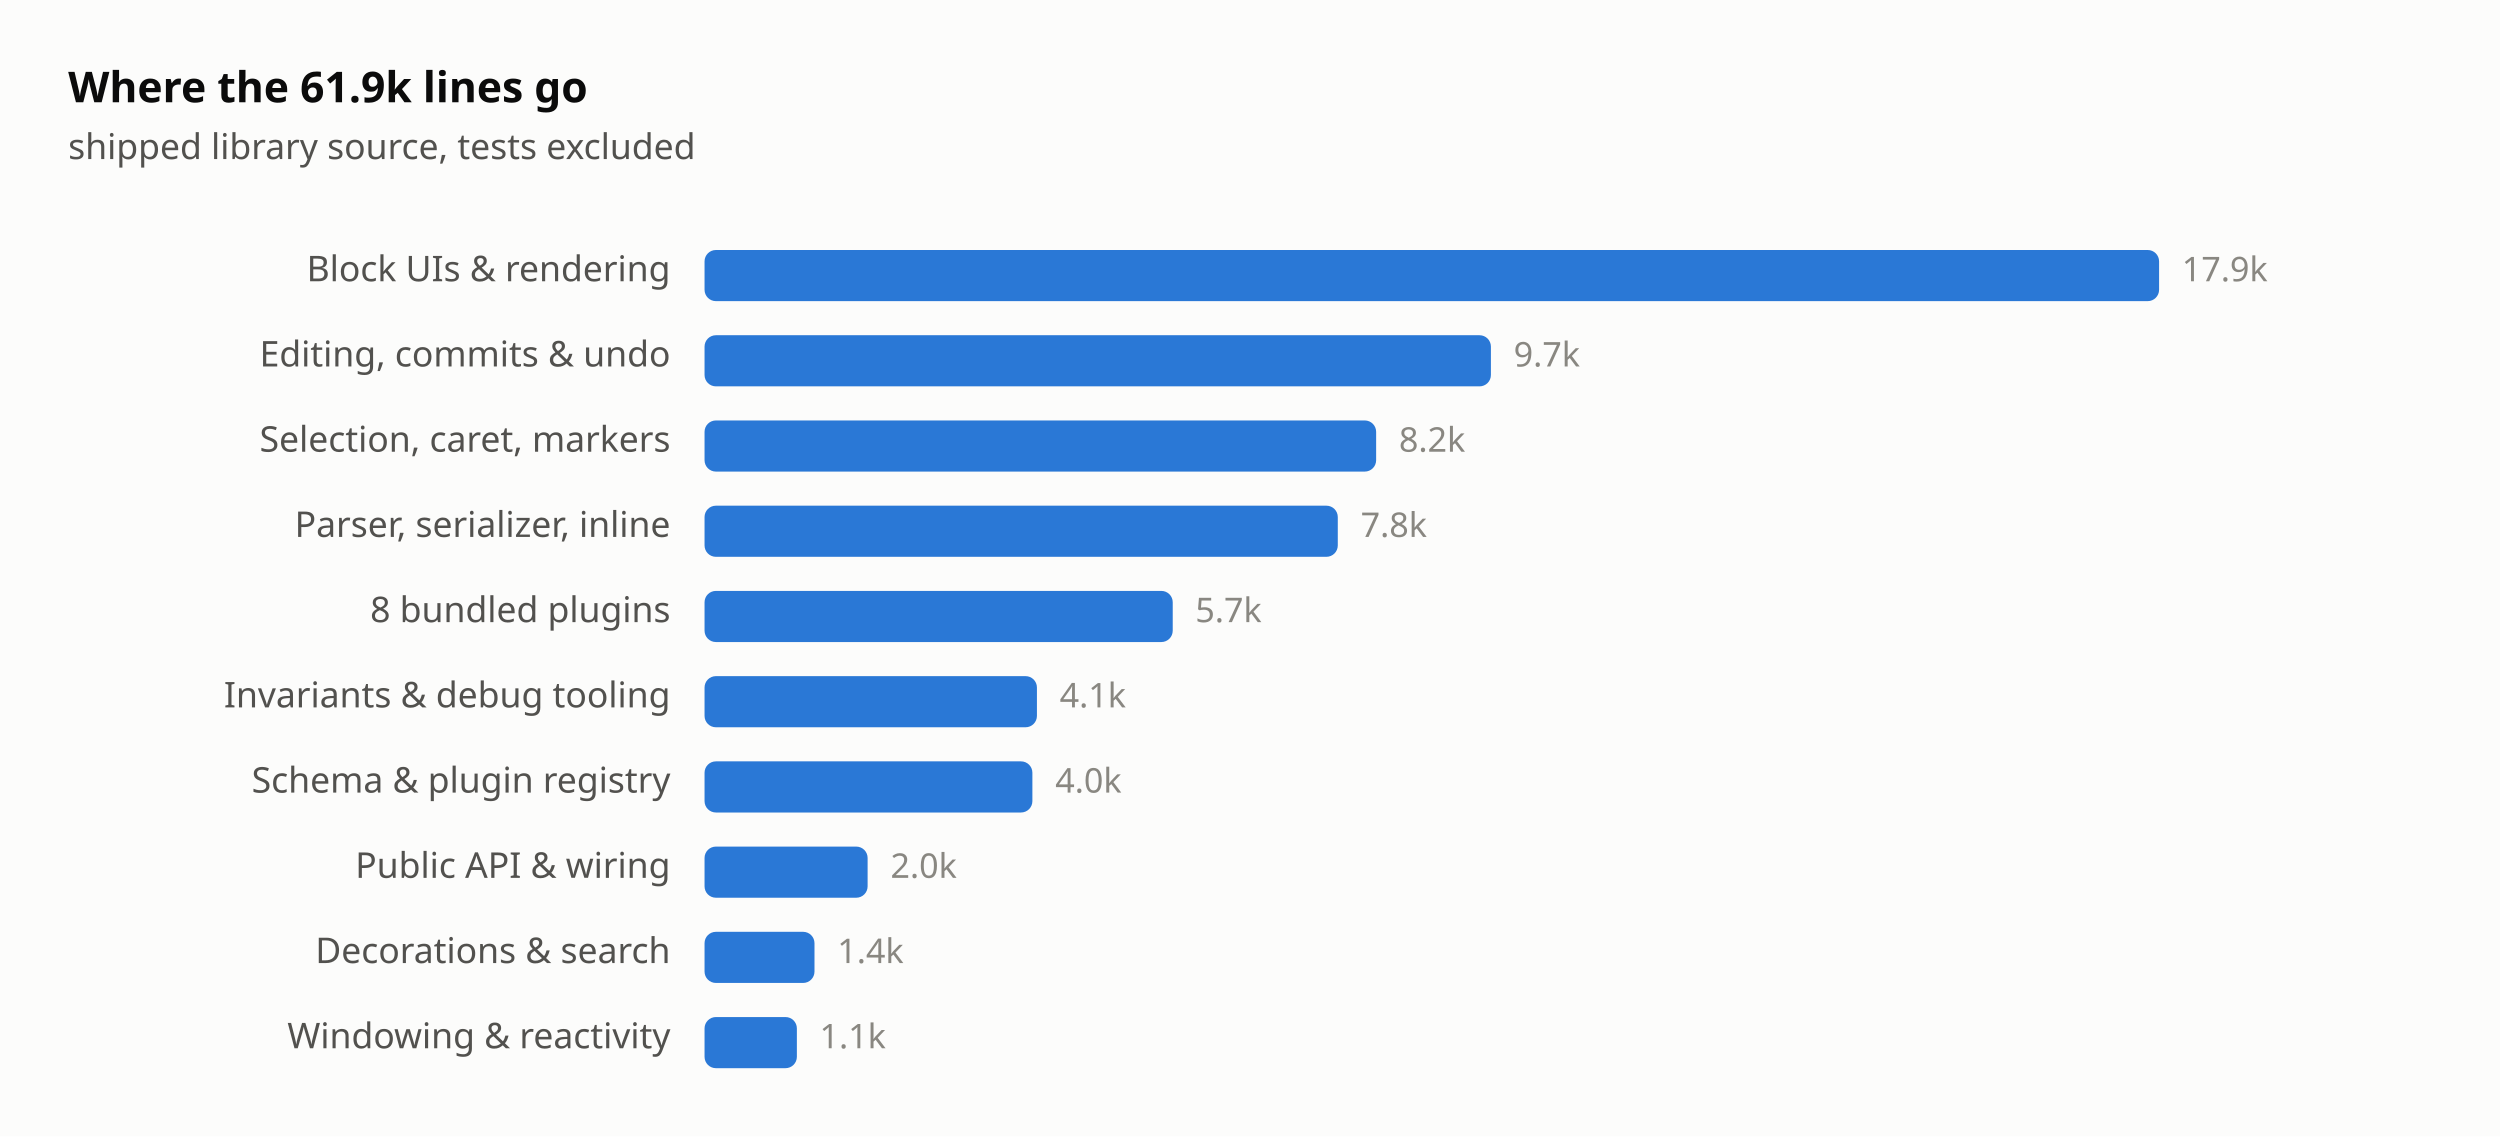
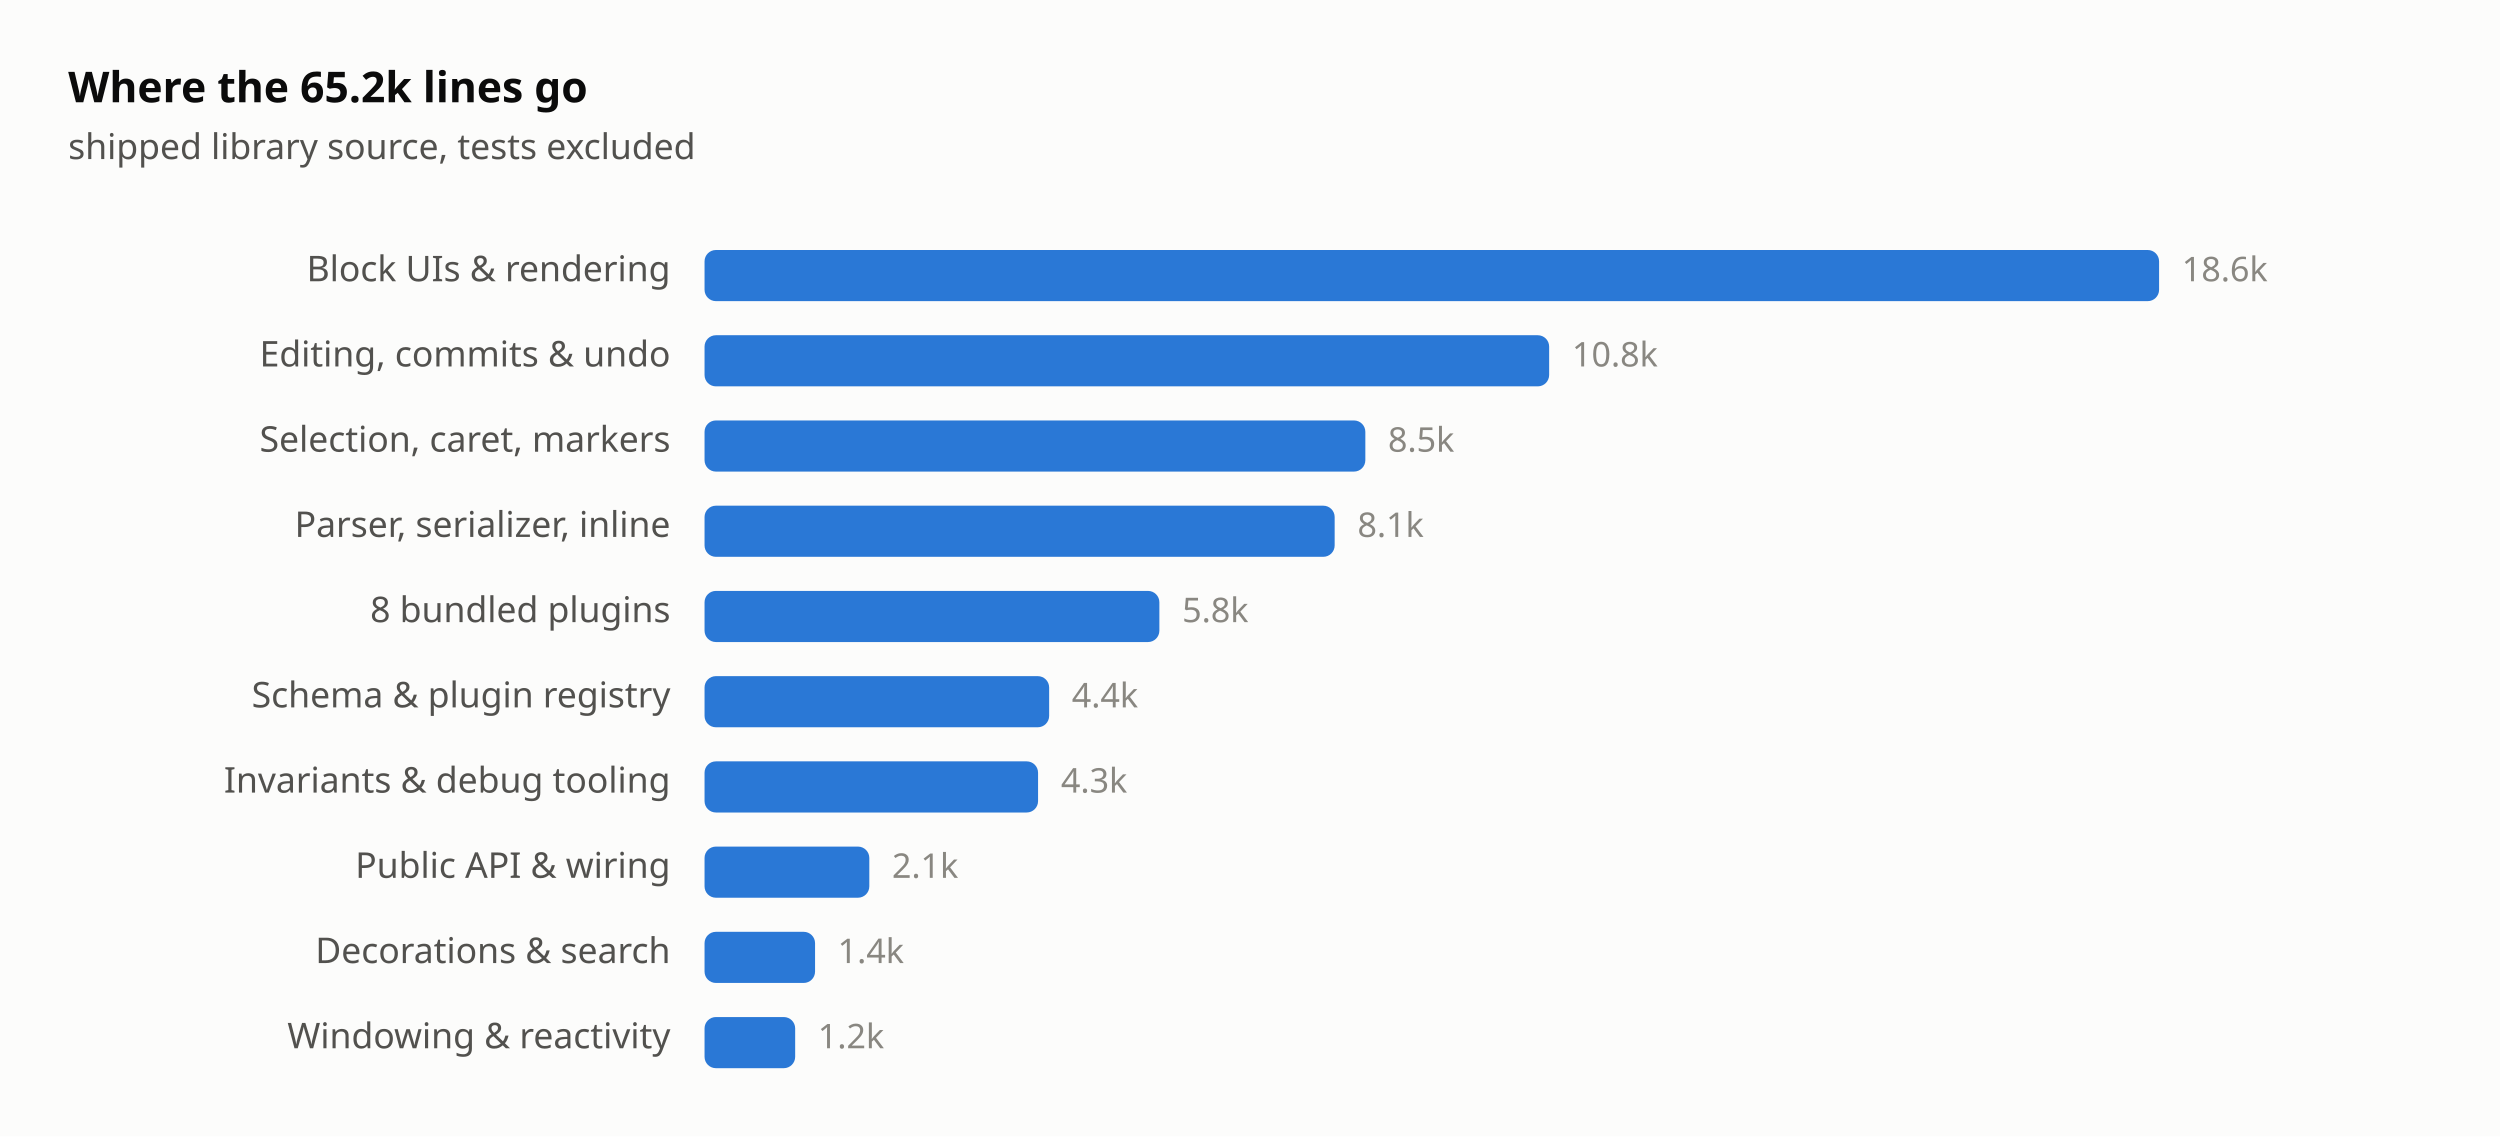
- <svg xmlns="http://www.w3.org/2000/svg" width="880" height="400" viewBox="0 0 880 400" role="img" aria-label="Library source by area: Block UIs &amp; rendering 17.9k, Editing, commits &amp; undo 9.7k, Selection, caret, markers 8.2k, Parser, serializer, inline 7.8k, 8 bundled plugins 5.7k, Invariants &amp; debug tooling 4.1k, Schema &amp; plugin registry 4.0k, Public API &amp; wiring 2.0k, Decorations &amp; search 1.4k, Windowing &amp; reactivity 1.1k. About 61.9k lines total.">
+ <svg xmlns="http://www.w3.org/2000/svg" width="880" height="400" viewBox="0 0 880 400" role="img" aria-label="Library source by area: Block UIs &amp; rendering 18.6k, Editing, commits &amp; undo 10.8k, Selection, caret, markers 8.5k, Parser, serializer, inline 8.1k, 8 bundled plugins 5.8k, Schema &amp; plugin registry 4.4k, Invariants &amp; debug tooling 4.3k, Public API &amp; wiring 2.1k, Decorations &amp; search 1.4k, Windowing &amp; reactivity 1.2k. About 65.2k lines total.">
  <rect width="880" height="400" fill="#fcfcfb" />
-   <text x="24" y="36" font-family="system-ui, sans-serif" font-size="15" font-weight="600" fill="#0b0b0b" text-anchor="start">Where the 61.9k lines go</text>
+   <text x="24" y="36" font-family="system-ui, sans-serif" font-size="15" font-weight="600" fill="#0b0b0b" text-anchor="start">Where the 65.2k lines go</text>
  <text x="24" y="56" font-family="system-ui, sans-serif" font-size="12.5" font-weight="400" fill="#52514e" text-anchor="start">shipped library source, tests excluded</text>
  <text x="236" y="99" font-family="system-ui, sans-serif" font-size="12.5" font-weight="400" fill="#52514e" text-anchor="end">Block UIs &amp; rendering</text>
  <rect x="248" y="88" width="512.0" height="18" rx="4" fill="#2a78d6" />
-   <text x="768" y="99" font-family="system-ui, sans-serif" font-size="12" font-weight="400" fill="#898781" text-anchor="start" style="font-variant-numeric:tabular-nums">17.9k</text>
+   <text x="768" y="99" font-family="system-ui, sans-serif" font-size="12" font-weight="400" fill="#898781" text-anchor="start" style="font-variant-numeric:tabular-nums">18.6k</text>
  <text x="236" y="129" font-family="system-ui, sans-serif" font-size="12.5" font-weight="400" fill="#52514e" text-anchor="end">Editing, commits &amp; undo</text>
-   <rect x="248" y="118" width="276.8" height="18" rx="4" fill="#2a78d6" />
-   <text x="532.813" y="129" font-family="system-ui, sans-serif" font-size="12" font-weight="400" fill="#898781" text-anchor="start" style="font-variant-numeric:tabular-nums">9.7k</text>
+   <rect x="248" y="118" width="297.3" height="18" rx="4" fill="#2a78d6" />
+   <text x="553.342" y="129" font-family="system-ui, sans-serif" font-size="12" font-weight="400" fill="#898781" text-anchor="start" style="font-variant-numeric:tabular-nums">10.8k</text>
  <text x="236" y="159" font-family="system-ui, sans-serif" font-size="12.5" font-weight="400" fill="#52514e" text-anchor="end">Selection, caret, markers</text>
-   <rect x="248" y="148" width="236.4" height="18" rx="4" fill="#2a78d6" />
-   <text x="492.42" y="159" font-family="system-ui, sans-serif" font-size="12" font-weight="400" fill="#898781" text-anchor="start" style="font-variant-numeric:tabular-nums">8.2k</text>
+   <rect x="248" y="148" width="232.6" height="18" rx="4" fill="#2a78d6" />
+   <text x="488.563" y="159" font-family="system-ui, sans-serif" font-size="12" font-weight="400" fill="#898781" text-anchor="start" style="font-variant-numeric:tabular-nums">8.5k</text>
  <text x="236" y="189" font-family="system-ui, sans-serif" font-size="12.5" font-weight="400" fill="#52514e" text-anchor="end">Parser, serializer, inline</text>
-   <rect x="248" y="178" width="222.9" height="18" rx="4" fill="#2a78d6" />
-   <text x="478.946" y="189" font-family="system-ui, sans-serif" font-size="12" font-weight="400" fill="#898781" text-anchor="start" style="font-variant-numeric:tabular-nums">7.8k</text>
+   <rect x="248" y="178" width="221.8" height="18" rx="4" fill="#2a78d6" />
+   <text x="477.825" y="189" font-family="system-ui, sans-serif" font-size="12" font-weight="400" fill="#898781" text-anchor="start" style="font-variant-numeric:tabular-nums">8.1k</text>
  <text x="236" y="219" font-family="system-ui, sans-serif" font-size="12.5" font-weight="400" fill="#52514e" text-anchor="end">8 bundled plugins</text>
-   <rect x="248" y="208" width="164.8" height="18" rx="4" fill="#2a78d6" />
-   <text x="420.752" y="219" font-family="system-ui, sans-serif" font-size="12" font-weight="400" fill="#898781" text-anchor="start" style="font-variant-numeric:tabular-nums">5.7k</text>
-   <text x="236" y="249" font-family="system-ui, sans-serif" font-size="12.5" font-weight="400" fill="#52514e" text-anchor="end">Invariants &amp; debug tooling</text>
-   <rect x="248" y="238" width="117.0" height="18" rx="4" fill="#2a78d6" />
-   <text x="372.992" y="249" font-family="system-ui, sans-serif" font-size="12" font-weight="400" fill="#898781" text-anchor="start" style="font-variant-numeric:tabular-nums">4.1k</text>
-   <text x="236" y="279" font-family="system-ui, sans-serif" font-size="12.5" font-weight="400" fill="#52514e" text-anchor="end">Schema &amp; plugin registry</text>
-   <rect x="248" y="268" width="115.4" height="18" rx="4" fill="#2a78d6" />
-   <text x="371.444" y="279" font-family="system-ui, sans-serif" font-size="12" font-weight="400" fill="#898781" text-anchor="start" style="font-variant-numeric:tabular-nums">4.0k</text>
+   <rect x="248" y="208" width="160.1" height="18" rx="4" fill="#2a78d6" />
+   <text x="416.122" y="219" font-family="system-ui, sans-serif" font-size="12" font-weight="400" fill="#898781" text-anchor="start" style="font-variant-numeric:tabular-nums">5.8k</text>
+   <text x="236" y="249" font-family="system-ui, sans-serif" font-size="12.5" font-weight="400" fill="#52514e" text-anchor="end">Schema &amp; plugin registry</text>
+   <rect x="248" y="238" width="121.3" height="18" rx="4" fill="#2a78d6" />
+   <text x="377.265" y="249" font-family="system-ui, sans-serif" font-size="12" font-weight="400" fill="#898781" text-anchor="start" style="font-variant-numeric:tabular-nums">4.4k</text>
+   <text x="236" y="279" font-family="system-ui, sans-serif" font-size="12.5" font-weight="400" fill="#52514e" text-anchor="end">Invariants &amp; debug tooling</text>
+   <rect x="248" y="268" width="117.4" height="18" rx="4" fill="#2a78d6" />
+   <text x="373.448" y="279" font-family="system-ui, sans-serif" font-size="12" font-weight="400" fill="#898781" text-anchor="start" style="font-variant-numeric:tabular-nums">4.3k</text>
  <text x="236" y="309" font-family="system-ui, sans-serif" font-size="12.5" font-weight="400" fill="#52514e" text-anchor="end">Public API &amp; wiring</text>
-   <rect x="248" y="298" width="57.4" height="18" rx="4" fill="#2a78d6" />
-   <text x="313.449" y="309" font-family="system-ui, sans-serif" font-size="12" font-weight="400" fill="#898781" text-anchor="start" style="font-variant-numeric:tabular-nums">2.0k</text>
+   <rect x="248" y="298" width="58.0" height="18" rx="4" fill="#2a78d6" />
+   <text x="313.969" y="309" font-family="system-ui, sans-serif" font-size="12" font-weight="400" fill="#898781" text-anchor="start" style="font-variant-numeric:tabular-nums">2.1k</text>
  <text x="236" y="339" font-family="system-ui, sans-serif" font-size="12.5" font-weight="400" fill="#52514e" text-anchor="end">Decorations &amp; search</text>
-   <rect x="248" y="328" width="38.7" height="18" rx="4" fill="#2a78d6" />
-   <text x="294.73" y="339" font-family="system-ui, sans-serif" font-size="12" font-weight="400" fill="#898781" text-anchor="start" style="font-variant-numeric:tabular-nums">1.4k</text>
+   <rect x="248" y="328" width="38.9" height="18" rx="4" fill="#2a78d6" />
+   <text x="294.857" y="339" font-family="system-ui, sans-serif" font-size="12" font-weight="400" fill="#898781" text-anchor="start" style="font-variant-numeric:tabular-nums">1.4k</text>
  <text x="236" y="369" font-family="system-ui, sans-serif" font-size="12.5" font-weight="400" fill="#52514e" text-anchor="end">Windowing &amp; reactivity</text>
-   <rect x="248" y="358" width="32.5" height="18" rx="4" fill="#2a78d6" />
-   <text x="288.48" y="369" font-family="system-ui, sans-serif" font-size="12" font-weight="400" fill="#898781" text-anchor="start" style="font-variant-numeric:tabular-nums">1.1k</text>
+   <rect x="248" y="358" width="31.9" height="18" rx="4" fill="#2a78d6" />
+   <text x="287.882" y="369" font-family="system-ui, sans-serif" font-size="12" font-weight="400" fill="#898781" text-anchor="start" style="font-variant-numeric:tabular-nums">1.2k</text>
</svg>
